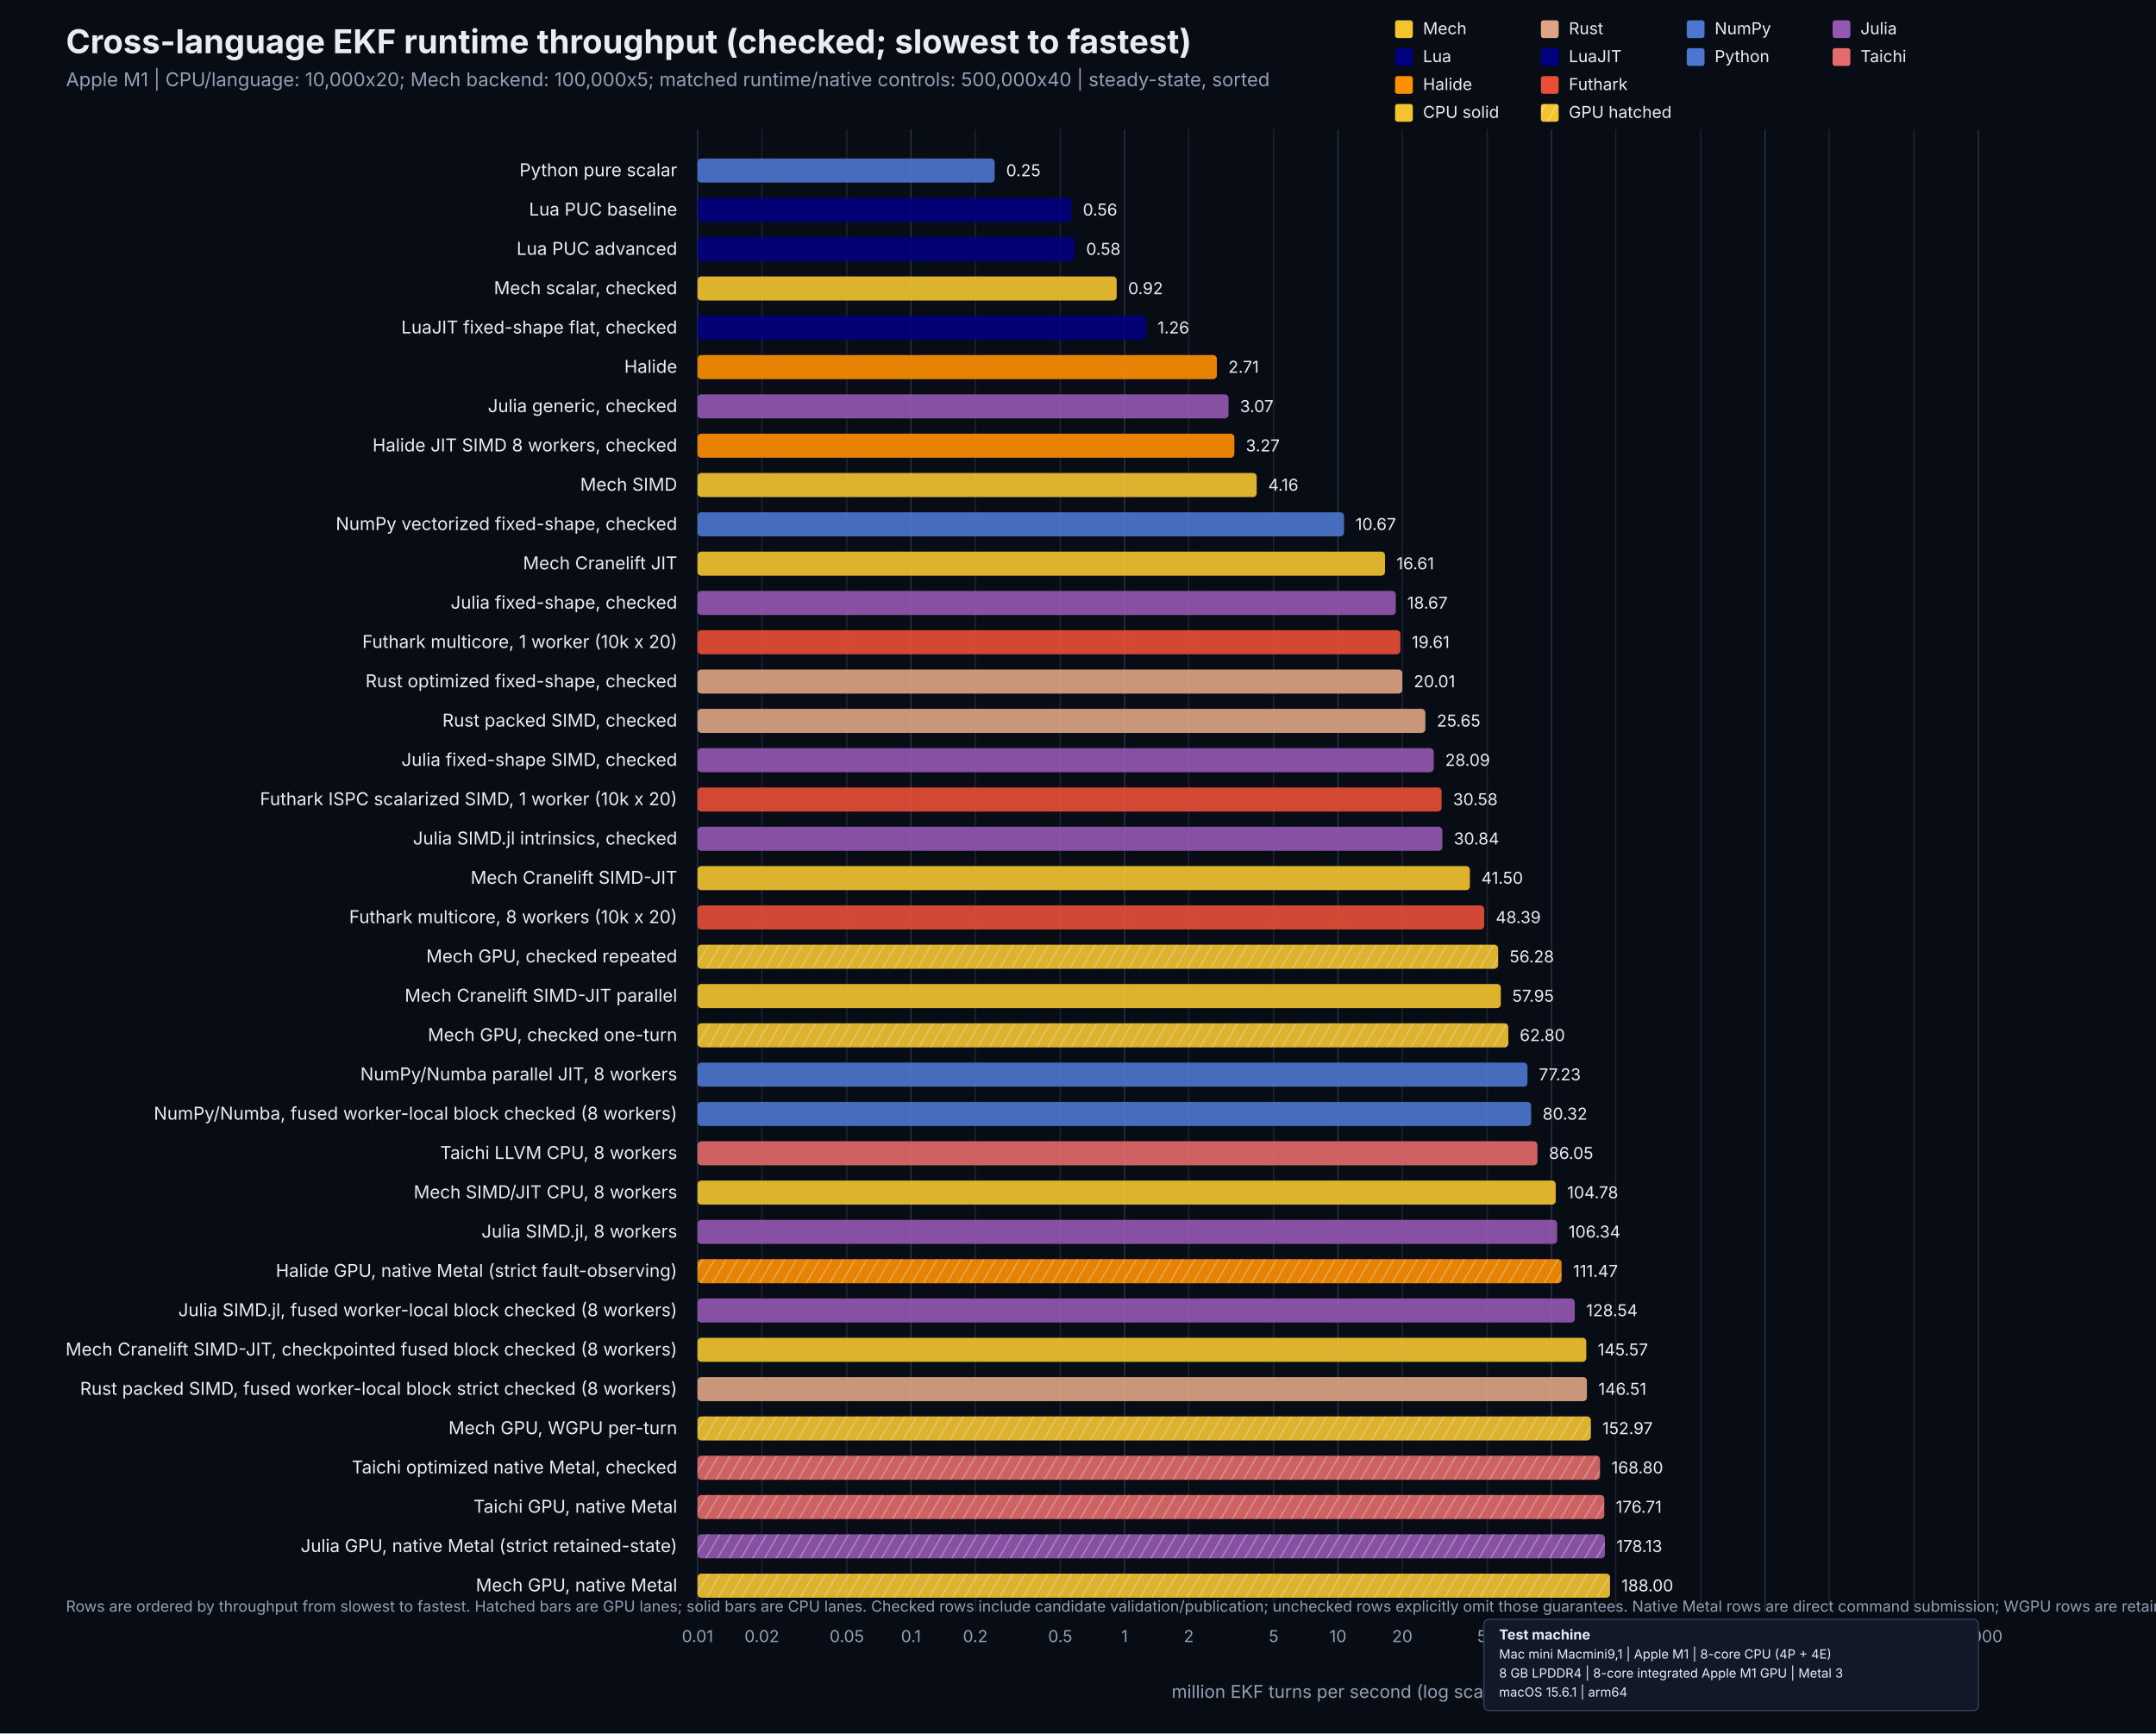
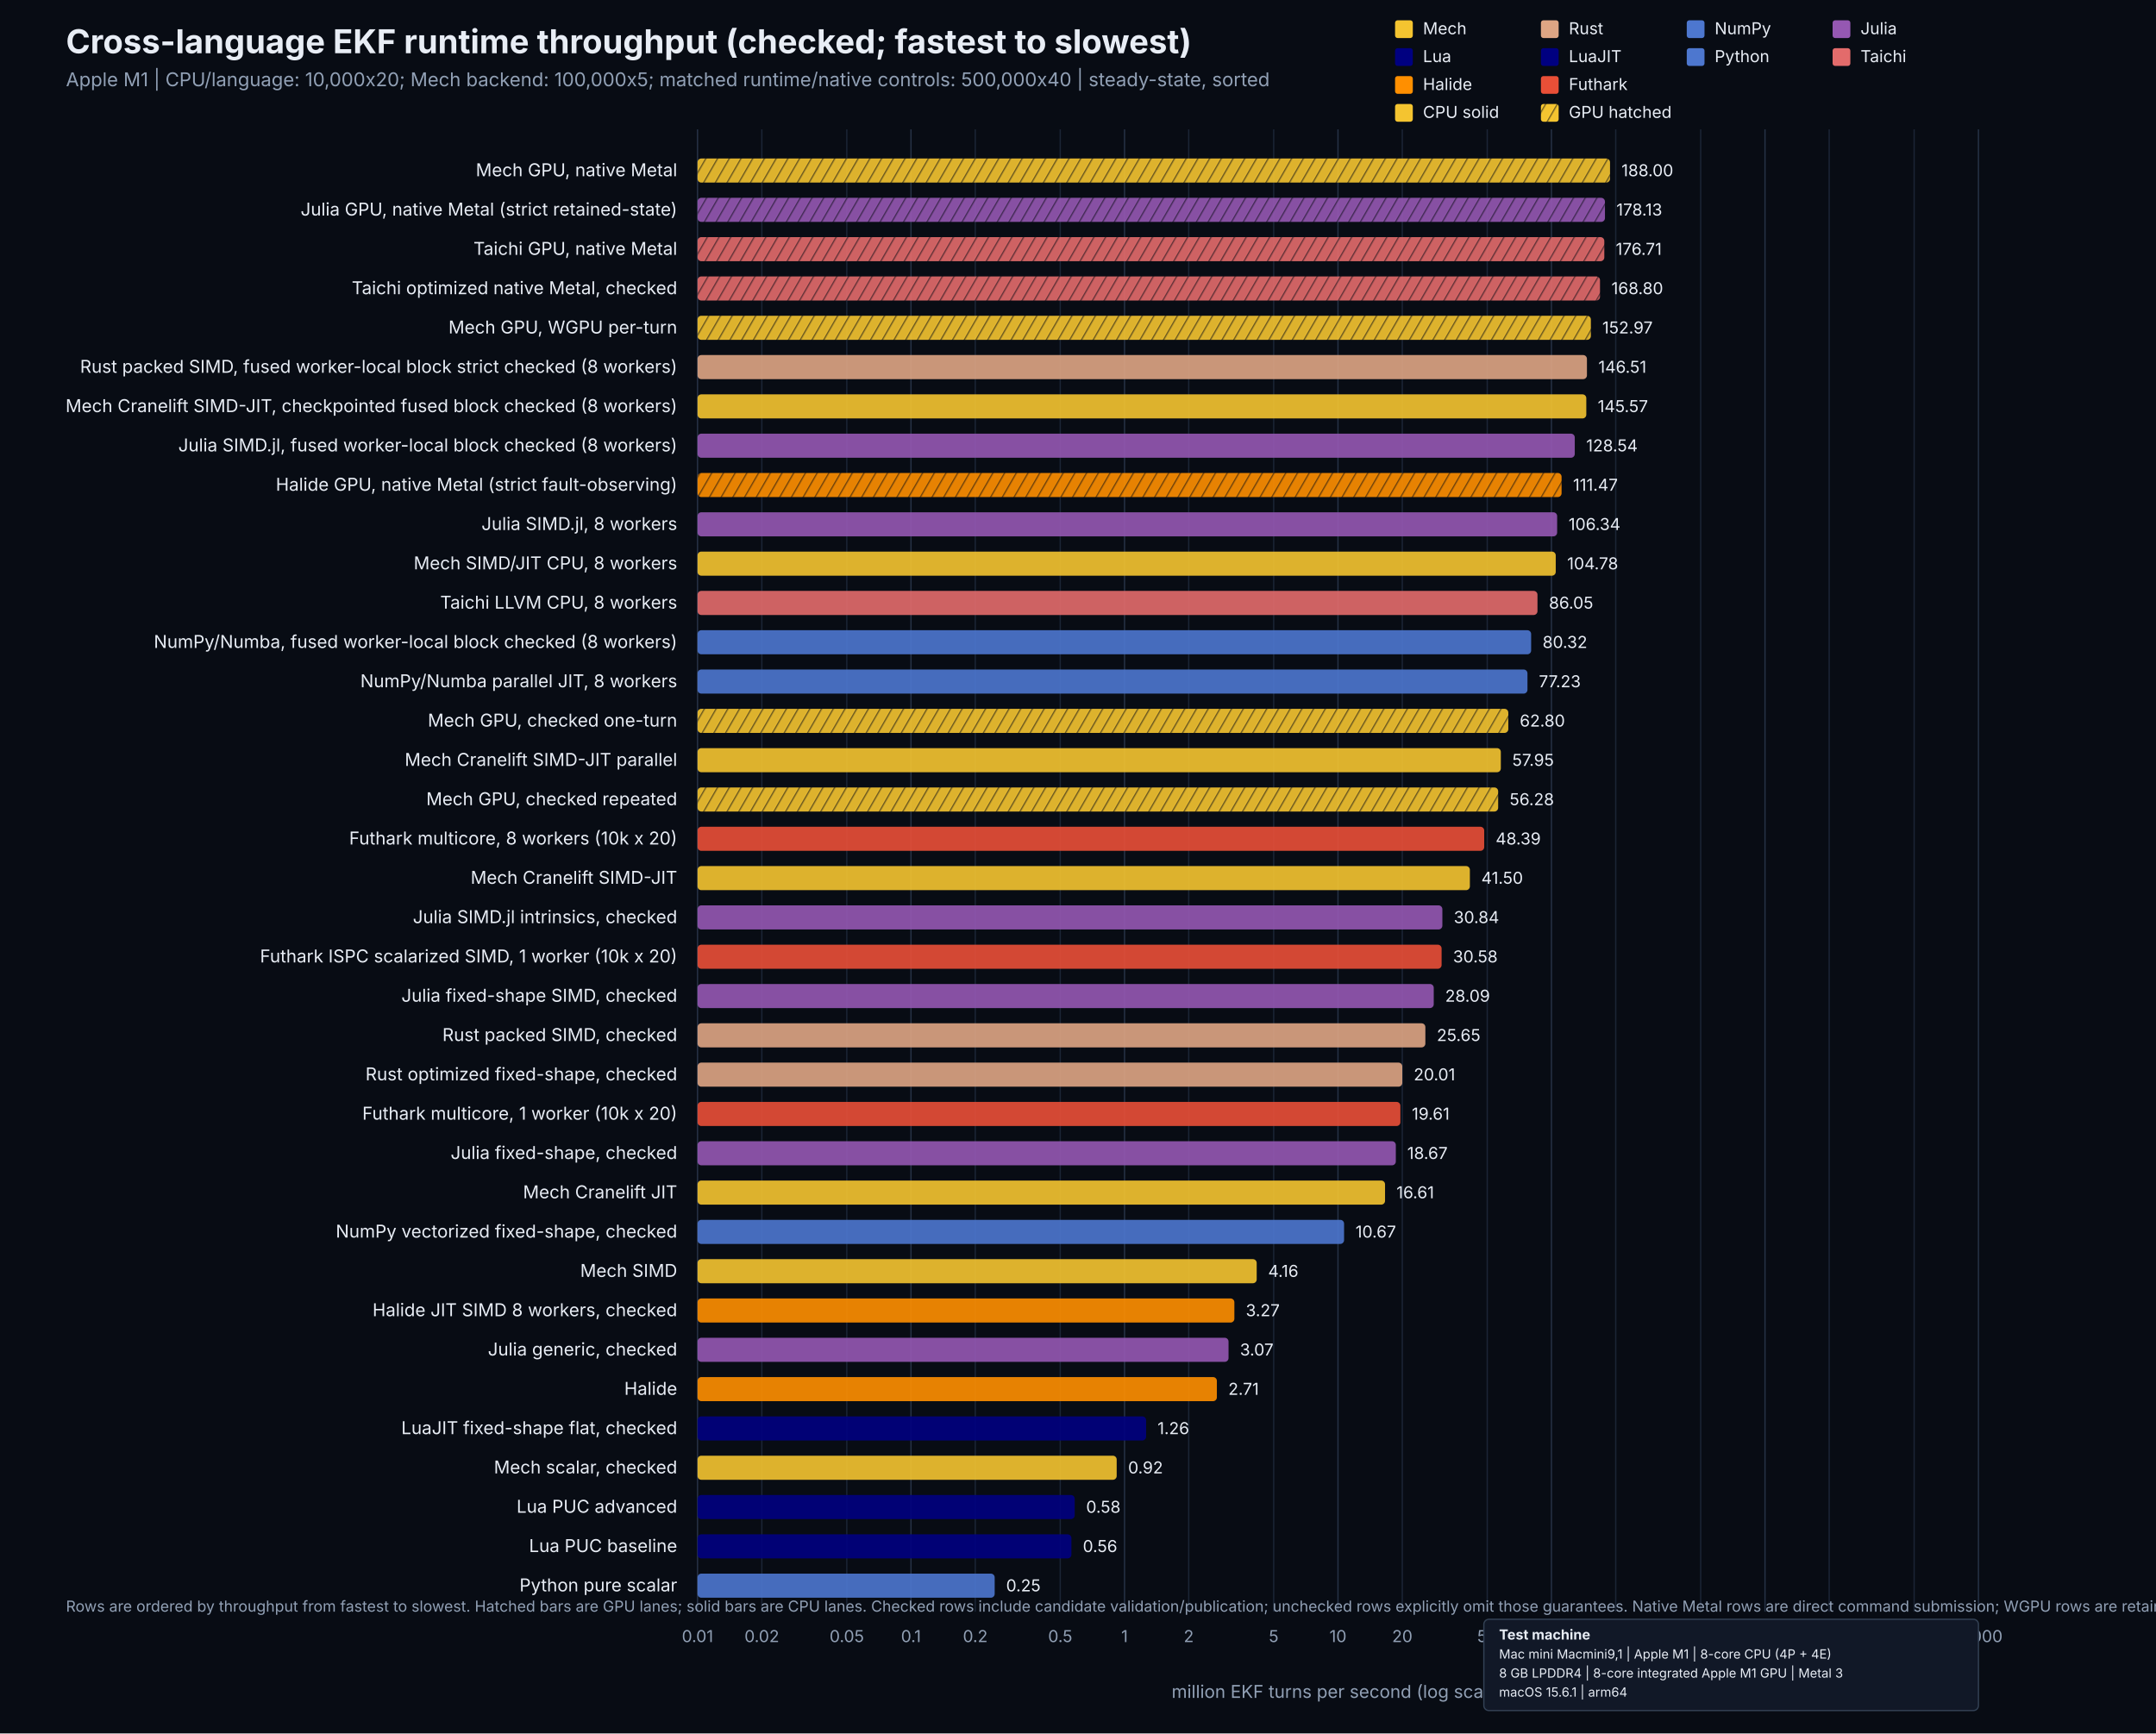
<svg xmlns="http://www.w3.org/2000/svg" width="1700" height="1367" viewBox="0 0 1700 1367">
  <rect width="100%" height="100%" fill="#080c14" />
  <defs>
    <pattern id="gpu-mech" width="8" height="8" patternUnits="userSpaceOnUse" patternTransform="rotate(30)">
      <rect width="8" height="8" fill="#f4c430" />
-       <path d="M0 0V8" stroke="#ffffff" stroke-opacity="0.38" stroke-width="2" />
+       <path d="M0 0V8" stroke="#080c14" stroke-opacity="0.52" stroke-width="2" />
    </pattern>
    <pattern id="gpu-rust" width="8" height="8" patternUnits="userSpaceOnUse" patternTransform="rotate(30)">
      <rect width="8" height="8" fill="#dea584" />
-       <path d="M0 0V8" stroke="#ffffff" stroke-opacity="0.38" stroke-width="2" />
+       <path d="M0 0V8" stroke="#080c14" stroke-opacity="0.52" stroke-width="2" />
    </pattern>
    <pattern id="gpu-numpy" width="8" height="8" patternUnits="userSpaceOnUse" patternTransform="rotate(30)">
      <rect width="8" height="8" fill="#4d77cf" />
-       <path d="M0 0V8" stroke="#ffffff" stroke-opacity="0.38" stroke-width="2" />
+       <path d="M0 0V8" stroke="#080c14" stroke-opacity="0.52" stroke-width="2" />
    </pattern>
    <pattern id="gpu-julia" width="8" height="8" patternUnits="userSpaceOnUse" patternTransform="rotate(30)">
      <rect width="8" height="8" fill="#9558b2" />
-       <path d="M0 0V8" stroke="#ffffff" stroke-opacity="0.38" stroke-width="2" />
+       <path d="M0 0V8" stroke="#080c14" stroke-opacity="0.52" stroke-width="2" />
    </pattern>
    <pattern id="gpu-lua" width="8" height="8" patternUnits="userSpaceOnUse" patternTransform="rotate(30)">
      <rect width="8" height="8" fill="#000080" />
-       <path d="M0 0V8" stroke="#ffffff" stroke-opacity="0.38" stroke-width="2" />
+       <path d="M0 0V8" stroke="#080c14" stroke-opacity="0.52" stroke-width="2" />
    </pattern>
    <pattern id="gpu-luajit" width="8" height="8" patternUnits="userSpaceOnUse" patternTransform="rotate(30)">
      <rect width="8" height="8" fill="#000080" />
-       <path d="M0 0V8" stroke="#ffffff" stroke-opacity="0.38" stroke-width="2" />
+       <path d="M0 0V8" stroke="#080c14" stroke-opacity="0.52" stroke-width="2" />
    </pattern>
    <pattern id="gpu-python" width="8" height="8" patternUnits="userSpaceOnUse" patternTransform="rotate(30)">
      <rect width="8" height="8" fill="#4d77cf" />
-       <path d="M0 0V8" stroke="#ffffff" stroke-opacity="0.38" stroke-width="2" />
+       <path d="M0 0V8" stroke="#080c14" stroke-opacity="0.52" stroke-width="2" />
    </pattern>
    <pattern id="gpu-taichi" width="8" height="8" patternUnits="userSpaceOnUse" patternTransform="rotate(30)">
      <rect width="8" height="8" fill="#e36b6b" />
-       <path d="M0 0V8" stroke="#ffffff" stroke-opacity="0.38" stroke-width="2" />
+       <path d="M0 0V8" stroke="#080c14" stroke-opacity="0.52" stroke-width="2" />
    </pattern>
    <pattern id="gpu-halide" width="8" height="8" patternUnits="userSpaceOnUse" patternTransform="rotate(30)">
      <rect width="8" height="8" fill="#ff8f00" />
-       <path d="M0 0V8" stroke="#ffffff" stroke-opacity="0.38" stroke-width="2" />
+       <path d="M0 0V8" stroke="#080c14" stroke-opacity="0.52" stroke-width="2" />
    </pattern>
    <pattern id="gpu-futhark" width="8" height="8" patternUnits="userSpaceOnUse" patternTransform="rotate(30)">
      <rect width="8" height="8" fill="#e94f37" />
-       <path d="M0 0V8" stroke="#ffffff" stroke-opacity="0.38" stroke-width="2" />
+       <path d="M0 0V8" stroke="#080c14" stroke-opacity="0.52" stroke-width="2" />
    </pattern>
  </defs>
  <style>text{font-family:-apple-system,BlinkMacSystemFont,"Segoe UI",sans-serif;fill:#e8edf5} .muted{fill:#91a0b5} .grid{stroke:#263246;stroke-width:1} .minor-grid{stroke:#1b2536;stroke-width:1} .axis{fill:#91a0b5;font-size:13px} .label{font-size:14px} .value{font-size:13px;font-variant-numeric:tabular-nums}</style>
-   <text x="52" y="42" font-size="26" font-weight="700">Cross-language EKF runtime throughput (checked; slowest to fastest)</text>
+   <text x="52" y="42" font-size="26" font-weight="700">Cross-language EKF runtime throughput (checked; fastest to slowest)</text>
  <text x="52" y="68" class="muted" font-size="15">Apple M1 | CPU/language: 10,000x20; Mech backend: 100,000x5; matched runtime/native controls: 500,000x40 | steady-state, sorted</text>
  <line x1="550.0" y1="102" x2="550.0" y2="1271" class="grid" />
  <text x="550.0" y="1295" text-anchor="middle" class="axis">0.01</text>
  <line x1="600.7" y1="102" x2="600.7" y2="1271" class="minor-grid" />
  <text x="600.7" y="1295" text-anchor="middle" class="axis">0.02</text>
  <line x1="667.7" y1="102" x2="667.7" y2="1271" class="minor-grid" />
  <text x="667.7" y="1295" text-anchor="middle" class="axis">0.05</text>
  <line x1="718.3" y1="102" x2="718.3" y2="1271" class="grid" />
  <text x="718.3" y="1295" text-anchor="middle" class="axis">0.1</text>
  <line x1="769.0" y1="102" x2="769.0" y2="1271" class="minor-grid" />
  <text x="769.0" y="1295" text-anchor="middle" class="axis">0.2</text>
  <line x1="836.0" y1="102" x2="836.0" y2="1271" class="minor-grid" />
  <text x="836.0" y="1295" text-anchor="middle" class="axis">0.5</text>
  <line x1="886.7" y1="102" x2="886.7" y2="1271" class="grid" />
  <text x="886.7" y="1295" text-anchor="middle" class="axis">1</text>
  <line x1="937.3" y1="102" x2="937.3" y2="1271" class="minor-grid" />
  <text x="937.3" y="1295" text-anchor="middle" class="axis">2</text>
  <line x1="1004.3" y1="102" x2="1004.3" y2="1271" class="minor-grid" />
  <text x="1004.3" y="1295" text-anchor="middle" class="axis">5</text>
  <line x1="1055.0" y1="102" x2="1055.0" y2="1271" class="grid" />
  <text x="1055.0" y="1295" text-anchor="middle" class="axis">10</text>
  <line x1="1105.7" y1="102" x2="1105.7" y2="1271" class="minor-grid" />
  <text x="1105.7" y="1295" text-anchor="middle" class="axis">20</text>
  <line x1="1172.7" y1="102" x2="1172.7" y2="1271" class="minor-grid" />
  <text x="1172.7" y="1295" text-anchor="middle" class="axis">50</text>
  <line x1="1223.3" y1="102" x2="1223.3" y2="1271" class="grid" />
  <text x="1223.3" y="1295" text-anchor="middle" class="axis">100</text>
  <line x1="1274.0" y1="102" x2="1274.0" y2="1271" class="minor-grid" />
  <text x="1274.0" y="1295" text-anchor="middle" class="axis">200</text>
  <line x1="1341.0" y1="102" x2="1341.0" y2="1271" class="minor-grid" />
  <text x="1341.0" y="1295" text-anchor="middle" class="axis">500</text>
  <line x1="1391.7" y1="102" x2="1391.7" y2="1271" class="grid" />
  <text x="1391.7" y="1295" text-anchor="middle" class="axis">1000</text>
  <line x1="1442.3" y1="102" x2="1442.3" y2="1271" class="minor-grid" />
  <text x="1442.3" y="1295" text-anchor="middle" class="axis">2000</text>
  <line x1="1509.3" y1="102" x2="1509.3" y2="1271" class="minor-grid" />
  <text x="1509.3" y="1295" text-anchor="middle" class="axis">5000</text>
  <line x1="1560.0" y1="102" x2="1560.0" y2="1271" class="grid" />
  <text x="1560.0" y="1295" text-anchor="middle" class="axis">10000</text>
  <text x="1055.0" y="1339" text-anchor="middle" class="muted" font-size="14">million EKF turns per second (log scale)</text>
  <rect x="1100" y="16" width="14" height="14" rx="2" fill="#f4c430" />
  <text x="1122" y="27" font-size="13">Mech</text>
  <rect x="1215" y="16" width="14" height="14" rx="2" fill="#dea584" />
  <text x="1237" y="27" font-size="13">Rust</text>
  <rect x="1330" y="16" width="14" height="14" rx="2" fill="#4d77cf" />
  <text x="1352" y="27" font-size="13">NumPy</text>
  <rect x="1445" y="16" width="14" height="14" rx="2" fill="#9558b2" />
  <text x="1467" y="27" font-size="13">Julia</text>
  <rect x="1100" y="38" width="14" height="14" rx="2" fill="#000080" />
  <text x="1122" y="49" font-size="13">Lua</text>
  <rect x="1215" y="38" width="14" height="14" rx="2" fill="#000080" />
  <text x="1237" y="49" font-size="13">LuaJIT</text>
  <rect x="1330" y="38" width="14" height="14" rx="2" fill="#4d77cf" />
  <text x="1352" y="49" font-size="13">Python</text>
  <rect x="1445" y="38" width="14" height="14" rx="2" fill="#e36b6b" />
  <text x="1467" y="49" font-size="13">Taichi</text>
  <rect x="1100" y="60" width="14" height="14" rx="2" fill="#ff8f00" />
  <text x="1122" y="71" font-size="13">Halide</text>
  <rect x="1215" y="60" width="14" height="14" rx="2" fill="#e94f37" />
  <text x="1237" y="71" font-size="13">Futhark</text>
  <rect x="1100" y="82" width="14" height="14" rx="2" fill="#f4c430" />
  <text x="1122" y="93" font-size="13">CPU solid</text>
  <rect x="1215" y="82" width="14" height="14" rx="2" fill="url(#gpu-mech)" />
  <text x="1237" y="93" font-size="13">GPU hatched</text>
-   <text x="534" y="139" text-anchor="end" class="label">Python pure scalar</text>
-   <rect x="550" y="125" width="234.3" height="19" rx="3" fill="#4d77cf" opacity="0.9" />
-   <text x="793.3" y="139" class="value">0.25</text>
-   <text x="534" y="170" text-anchor="end" class="label">Lua PUC baseline</text>
-   <rect x="550" y="156" width="294.8" height="19" rx="3" fill="#000080" opacity="0.9" />
-   <text x="853.8" y="170" class="value">0.56</text>
-   <text x="534" y="201" text-anchor="end" class="label">Lua PUC advanced</text>
-   <rect x="550" y="187" width="297.4" height="19" rx="3" fill="#000080" opacity="0.9" />
-   <text x="856.4" y="201" class="value">0.58</text>
-   <text x="534" y="232" text-anchor="end" class="label">Mech scalar, checked</text>
-   <rect x="550" y="218" width="330.5" height="19" rx="3" fill="#f4c430" opacity="0.9" />
-   <text x="889.5" y="232" class="value">0.92</text>
-   <text x="534" y="263" text-anchor="end" class="label">LuaJIT fixed-shape flat, checked</text>
-   <rect x="550" y="249" width="353.7" height="19" rx="3" fill="#000080" opacity="0.9" />
-   <text x="912.7" y="263" class="value">1.26</text>
-   <text x="534" y="294" text-anchor="end" class="label">Halide</text>
-   <rect x="550" y="280" width="409.5" height="19" rx="3" fill="#ff8f00" opacity="0.9" />
-   <text x="968.5" y="294" class="value">2.71</text>
-   <text x="534" y="325" text-anchor="end" class="label">Julia generic, checked</text>
-   <rect x="550" y="311" width="418.7" height="19" rx="3" fill="#9558b2" opacity="0.9" />
-   <text x="977.7" y="325" class="value">3.07</text>
-   <text x="534" y="356" text-anchor="end" class="label">Halide JIT SIMD 8 workers, checked</text>
-   <rect x="550" y="342" width="423.3" height="19" rx="3" fill="#ff8f00" opacity="0.9" />
-   <text x="982.3" y="356" class="value">3.27</text>
-   <text x="534" y="387" text-anchor="end" class="label">Mech SIMD</text>
-   <rect x="550" y="373" width="440.9" height="19" rx="3" fill="#f4c430" opacity="0.9" />
-   <text x="999.9" y="387" class="value">4.16</text>
-   <text x="534" y="418" text-anchor="end" class="label">NumPy vectorized fixed-shape, checked</text>
-   <rect x="550" y="404" width="509.8" height="19" rx="3" fill="#4d77cf" opacity="0.9" />
-   <text x="1068.8" y="418" class="value">10.67</text>
-   <text x="534" y="449" text-anchor="end" class="label">Mech Cranelift JIT</text>
-   <rect x="550" y="435" width="542.1" height="19" rx="3" fill="#f4c430" opacity="0.9" />
-   <text x="1101.1" y="449" class="value">16.61</text>
-   <text x="534" y="480" text-anchor="end" class="label">Julia fixed-shape, checked</text>
-   <rect x="550" y="466" width="550.6" height="19" rx="3" fill="#9558b2" opacity="0.9" />
-   <text x="1109.6" y="480" class="value">18.67</text>
-   <text x="534" y="511" text-anchor="end" class="label">Futhark multicore, 1 worker (10k x 20)</text>
-   <rect x="550" y="497" width="554.2" height="19" rx="3" fill="#e94f37" opacity="0.9" />
-   <text x="1113.2" y="511" class="value">19.61</text>
-   <text x="534" y="542" text-anchor="end" class="label">Rust optimized fixed-shape, checked</text>
-   <rect x="550" y="528" width="555.7" height="19" rx="3" fill="#dea584" opacity="0.9" />
-   <text x="1114.7" y="542" class="value">20.01</text>
-   <text x="534" y="573" text-anchor="end" class="label">Rust packed SIMD, checked</text>
-   <rect x="550" y="559" width="573.9" height="19" rx="3" fill="#dea584" opacity="0.9" />
-   <text x="1132.9" y="573" class="value">25.65</text>
-   <text x="534" y="604" text-anchor="end" class="label">Julia fixed-shape SIMD, checked</text>
-   <rect x="550" y="590" width="580.5" height="19" rx="3" fill="#9558b2" opacity="0.9" />
-   <text x="1139.5" y="604" class="value">28.09</text>
-   <text x="534" y="635" text-anchor="end" class="label">Futhark ISPC scalarized SIMD, 1 worker (10k x 20)</text>
-   <rect x="550" y="621" width="586.7" height="19" rx="3" fill="#e94f37" opacity="0.9" />
-   <text x="1145.7" y="635" class="value">30.58</text>
-   <text x="534" y="666" text-anchor="end" class="label">Julia SIMD.jl intrinsics, checked</text>
-   <rect x="550" y="652" width="587.3" height="19" rx="3" fill="#9558b2" opacity="0.9" />
-   <text x="1146.3" y="666" class="value">30.84</text>
+   <text x="534" y="139" text-anchor="end" class="label">Mech GPU, native Metal</text>
+   <rect x="550" y="125" width="719.5" height="19" rx="3" fill="url(#gpu-mech)" opacity="0.9" />
+   <text x="1278.5" y="139" class="value">188.00</text>
+   <text x="534" y="170" text-anchor="end" class="label">Julia GPU, native Metal (strict retained-state)</text>
+   <rect x="550" y="156" width="715.5" height="19" rx="3" fill="url(#gpu-julia)" opacity="0.9" />
+   <text x="1274.5" y="170" class="value">178.13</text>
+   <text x="534" y="201" text-anchor="end" class="label">Taichi GPU, native Metal</text>
+   <rect x="550" y="187" width="715.0" height="19" rx="3" fill="url(#gpu-taichi)" opacity="0.9" />
+   <text x="1274.0" y="201" class="value">176.71</text>
+   <text x="534" y="232" text-anchor="end" class="label">Taichi optimized native Metal, checked</text>
+   <rect x="550" y="218" width="711.6" height="19" rx="3" fill="url(#gpu-taichi)" opacity="0.9" />
+   <text x="1270.6" y="232" class="value">168.80</text>
+   <text x="534" y="263" text-anchor="end" class="label">Mech GPU, WGPU per-turn</text>
+   <rect x="550" y="249" width="704.4" height="19" rx="3" fill="url(#gpu-mech)" opacity="0.9" />
+   <text x="1263.4" y="263" class="value">152.97</text>
+   <text x="534" y="294" text-anchor="end" class="label">Rust packed SIMD, fused worker-local block strict checked (8 workers)</text>
+   <rect x="550" y="280" width="701.3" height="19" rx="3" fill="#dea584" opacity="0.9" />
+   <text x="1260.3" y="294" class="value">146.51</text>
+   <text x="534" y="325" text-anchor="end" class="label">Mech Cranelift SIMD-JIT, checkpointed fused block checked (8 workers)</text>
+   <rect x="550" y="311" width="700.8" height="19" rx="3" fill="#f4c430" opacity="0.9" />
+   <text x="1259.8" y="325" class="value">145.57</text>
+   <text x="534" y="356" text-anchor="end" class="label">Julia SIMD.jl, fused worker-local block checked (8 workers)</text>
+   <rect x="550" y="342" width="691.7" height="19" rx="3" fill="#9558b2" opacity="0.9" />
+   <text x="1250.7" y="356" class="value">128.54</text>
+   <text x="534" y="387" text-anchor="end" class="label">Halide GPU, native Metal (strict fault-observing)</text>
+   <rect x="550" y="373" width="681.3" height="19" rx="3" fill="url(#gpu-halide)" opacity="0.9" />
+   <text x="1240.3" y="387" class="value">111.47</text>
+   <text x="534" y="418" text-anchor="end" class="label">Julia SIMD.jl, 8 workers</text>
+   <rect x="550" y="404" width="677.8" height="19" rx="3" fill="#9558b2" opacity="0.9" />
+   <text x="1236.8" y="418" class="value">106.34</text>
+   <text x="534" y="449" text-anchor="end" class="label">Mech SIMD/JIT CPU, 8 workers</text>
+   <rect x="550" y="435" width="676.7" height="19" rx="3" fill="#f4c430" opacity="0.9" />
+   <text x="1235.7" y="449" class="value">104.78</text>
+   <text x="534" y="480" text-anchor="end" class="label">Taichi LLVM CPU, 8 workers</text>
+   <rect x="550" y="466" width="662.3" height="19" rx="3" fill="#e36b6b" opacity="0.9" />
+   <text x="1221.3" y="480" class="value">86.05</text>
+   <text x="534" y="511" text-anchor="end" class="label">NumPy/Numba, fused worker-local block checked (8 workers)</text>
+   <rect x="550" y="497" width="657.3" height="19" rx="3" fill="#4d77cf" opacity="0.9" />
+   <text x="1216.3" y="511" class="value">80.32</text>
+   <text x="534" y="542" text-anchor="end" class="label">NumPy/Numba parallel JIT, 8 workers</text>
+   <rect x="550" y="528" width="654.4" height="19" rx="3" fill="#4d77cf" opacity="0.9" />
+   <text x="1213.4" y="542" class="value">77.23</text>
+   <text x="534" y="573" text-anchor="end" class="label">Mech GPU, checked one-turn</text>
+   <rect x="550" y="559" width="639.3" height="19" rx="3" fill="url(#gpu-mech)" opacity="0.9" />
+   <text x="1198.3" y="573" class="value">62.80</text>
+   <text x="534" y="604" text-anchor="end" class="label">Mech Cranelift SIMD-JIT parallel</text>
+   <rect x="550" y="590" width="633.4" height="19" rx="3" fill="#f4c430" opacity="0.9" />
+   <text x="1192.4" y="604" class="value">57.95</text>
+   <text x="534" y="635" text-anchor="end" class="label">Mech GPU, checked repeated</text>
+   <rect x="550" y="621" width="631.3" height="19" rx="3" fill="url(#gpu-mech)" opacity="0.9" />
+   <text x="1190.3" y="635" class="value">56.28</text>
+   <text x="534" y="666" text-anchor="end" class="label">Futhark multicore, 8 workers (10k x 20)</text>
+   <rect x="550" y="652" width="620.3" height="19" rx="3" fill="#e94f37" opacity="0.9" />
+   <text x="1179.3" y="666" class="value">48.39</text>
  <text x="534" y="697" text-anchor="end" class="label">Mech Cranelift SIMD-JIT</text>
  <rect x="550" y="683" width="609.0" height="19" rx="3" fill="#f4c430" opacity="0.9" />
  <text x="1168.0" y="697" class="value">41.50</text>
-   <text x="534" y="728" text-anchor="end" class="label">Futhark multicore, 8 workers (10k x 20)</text>
-   <rect x="550" y="714" width="620.3" height="19" rx="3" fill="#e94f37" opacity="0.9" />
-   <text x="1179.3" y="728" class="value">48.39</text>
-   <text x="534" y="759" text-anchor="end" class="label">Mech GPU, checked repeated</text>
-   <rect x="550" y="745" width="631.3" height="19" rx="3" fill="url(#gpu-mech)" opacity="0.9" />
-   <text x="1190.3" y="759" class="value">56.28</text>
-   <text x="534" y="790" text-anchor="end" class="label">Mech Cranelift SIMD-JIT parallel</text>
-   <rect x="550" y="776" width="633.4" height="19" rx="3" fill="#f4c430" opacity="0.9" />
-   <text x="1192.4" y="790" class="value">57.95</text>
-   <text x="534" y="821" text-anchor="end" class="label">Mech GPU, checked one-turn</text>
-   <rect x="550" y="807" width="639.3" height="19" rx="3" fill="url(#gpu-mech)" opacity="0.9" />
-   <text x="1198.3" y="821" class="value">62.80</text>
-   <text x="534" y="852" text-anchor="end" class="label">NumPy/Numba parallel JIT, 8 workers</text>
-   <rect x="550" y="838" width="654.4" height="19" rx="3" fill="#4d77cf" opacity="0.9" />
-   <text x="1213.4" y="852" class="value">77.23</text>
-   <text x="534" y="883" text-anchor="end" class="label">NumPy/Numba, fused worker-local block checked (8 workers)</text>
-   <rect x="550" y="869" width="657.3" height="19" rx="3" fill="#4d77cf" opacity="0.9" />
-   <text x="1216.3" y="883" class="value">80.32</text>
-   <text x="534" y="914" text-anchor="end" class="label">Taichi LLVM CPU, 8 workers</text>
-   <rect x="550" y="900" width="662.3" height="19" rx="3" fill="#e36b6b" opacity="0.9" />
-   <text x="1221.3" y="914" class="value">86.05</text>
-   <text x="534" y="945" text-anchor="end" class="label">Mech SIMD/JIT CPU, 8 workers</text>
-   <rect x="550" y="931" width="676.7" height="19" rx="3" fill="#f4c430" opacity="0.9" />
-   <text x="1235.7" y="945" class="value">104.78</text>
-   <text x="534" y="976" text-anchor="end" class="label">Julia SIMD.jl, 8 workers</text>
-   <rect x="550" y="962" width="677.8" height="19" rx="3" fill="#9558b2" opacity="0.9" />
-   <text x="1236.8" y="976" class="value">106.34</text>
-   <text x="534" y="1007" text-anchor="end" class="label">Halide GPU, native Metal (strict fault-observing)</text>
-   <rect x="550" y="993" width="681.3" height="19" rx="3" fill="url(#gpu-halide)" opacity="0.9" />
-   <text x="1240.3" y="1007" class="value">111.47</text>
-   <text x="534" y="1038" text-anchor="end" class="label">Julia SIMD.jl, fused worker-local block checked (8 workers)</text>
-   <rect x="550" y="1024" width="691.7" height="19" rx="3" fill="#9558b2" opacity="0.9" />
-   <text x="1250.7" y="1038" class="value">128.54</text>
-   <text x="534" y="1069" text-anchor="end" class="label">Mech Cranelift SIMD-JIT, checkpointed fused block checked (8 workers)</text>
-   <rect x="550" y="1055" width="700.8" height="19" rx="3" fill="#f4c430" opacity="0.9" />
-   <text x="1259.8" y="1069" class="value">145.57</text>
-   <text x="534" y="1100" text-anchor="end" class="label">Rust packed SIMD, fused worker-local block strict checked (8 workers)</text>
-   <rect x="550" y="1086" width="701.3" height="19" rx="3" fill="#dea584" opacity="0.9" />
-   <text x="1260.3" y="1100" class="value">146.51</text>
-   <text x="534" y="1131" text-anchor="end" class="label">Mech GPU, WGPU per-turn</text>
-   <rect x="550" y="1117" width="704.4" height="19" rx="3" fill="url(#gpu-mech)" opacity="0.9" />
-   <text x="1263.4" y="1131" class="value">152.97</text>
-   <text x="534" y="1162" text-anchor="end" class="label">Taichi optimized native Metal, checked</text>
-   <rect x="550" y="1148" width="711.6" height="19" rx="3" fill="url(#gpu-taichi)" opacity="0.9" />
-   <text x="1270.6" y="1162" class="value">168.80</text>
-   <text x="534" y="1193" text-anchor="end" class="label">Taichi GPU, native Metal</text>
-   <rect x="550" y="1179" width="715.0" height="19" rx="3" fill="url(#gpu-taichi)" opacity="0.9" />
-   <text x="1274.0" y="1193" class="value">176.71</text>
-   <text x="534" y="1224" text-anchor="end" class="label">Julia GPU, native Metal (strict retained-state)</text>
-   <rect x="550" y="1210" width="715.5" height="19" rx="3" fill="url(#gpu-julia)" opacity="0.9" />
-   <text x="1274.5" y="1224" class="value">178.13</text>
-   <text x="534" y="1255" text-anchor="end" class="label">Mech GPU, native Metal</text>
-   <rect x="550" y="1241" width="719.5" height="19" rx="3" fill="url(#gpu-mech)" opacity="0.9" />
-   <text x="1278.5" y="1255" class="value">188.00</text>
-   <text x="52" y="1271" class="muted" font-size="12">Rows are ordered by throughput from slowest to fastest. Hatched bars are GPU lanes; solid bars are CPU lanes. Checked rows include candidate validation/publication; unchecked rows explicitly omit those guarantees. Native Metal rows are direct command submission; WGPU rows are retained as a portable transport control. Futhark multicore rows show worker count explicitly; only the 1-worker row is a single-core comparison. Compilation, allocation, warmup, and final readback are excluded from the timed region.</text>
+   <text x="534" y="728" text-anchor="end" class="label">Julia SIMD.jl intrinsics, checked</text>
+   <rect x="550" y="714" width="587.3" height="19" rx="3" fill="#9558b2" opacity="0.9" />
+   <text x="1146.3" y="728" class="value">30.84</text>
+   <text x="534" y="759" text-anchor="end" class="label">Futhark ISPC scalarized SIMD, 1 worker (10k x 20)</text>
+   <rect x="550" y="745" width="586.7" height="19" rx="3" fill="#e94f37" opacity="0.9" />
+   <text x="1145.7" y="759" class="value">30.58</text>
+   <text x="534" y="790" text-anchor="end" class="label">Julia fixed-shape SIMD, checked</text>
+   <rect x="550" y="776" width="580.5" height="19" rx="3" fill="#9558b2" opacity="0.9" />
+   <text x="1139.5" y="790" class="value">28.09</text>
+   <text x="534" y="821" text-anchor="end" class="label">Rust packed SIMD, checked</text>
+   <rect x="550" y="807" width="573.9" height="19" rx="3" fill="#dea584" opacity="0.9" />
+   <text x="1132.9" y="821" class="value">25.65</text>
+   <text x="534" y="852" text-anchor="end" class="label">Rust optimized fixed-shape, checked</text>
+   <rect x="550" y="838" width="555.7" height="19" rx="3" fill="#dea584" opacity="0.9" />
+   <text x="1114.7" y="852" class="value">20.01</text>
+   <text x="534" y="883" text-anchor="end" class="label">Futhark multicore, 1 worker (10k x 20)</text>
+   <rect x="550" y="869" width="554.2" height="19" rx="3" fill="#e94f37" opacity="0.9" />
+   <text x="1113.2" y="883" class="value">19.61</text>
+   <text x="534" y="914" text-anchor="end" class="label">Julia fixed-shape, checked</text>
+   <rect x="550" y="900" width="550.6" height="19" rx="3" fill="#9558b2" opacity="0.9" />
+   <text x="1109.6" y="914" class="value">18.67</text>
+   <text x="534" y="945" text-anchor="end" class="label">Mech Cranelift JIT</text>
+   <rect x="550" y="931" width="542.1" height="19" rx="3" fill="#f4c430" opacity="0.9" />
+   <text x="1101.1" y="945" class="value">16.61</text>
+   <text x="534" y="976" text-anchor="end" class="label">NumPy vectorized fixed-shape, checked</text>
+   <rect x="550" y="962" width="509.8" height="19" rx="3" fill="#4d77cf" opacity="0.9" />
+   <text x="1068.8" y="976" class="value">10.67</text>
+   <text x="534" y="1007" text-anchor="end" class="label">Mech SIMD</text>
+   <rect x="550" y="993" width="440.9" height="19" rx="3" fill="#f4c430" opacity="0.9" />
+   <text x="999.9" y="1007" class="value">4.16</text>
+   <text x="534" y="1038" text-anchor="end" class="label">Halide JIT SIMD 8 workers, checked</text>
+   <rect x="550" y="1024" width="423.3" height="19" rx="3" fill="#ff8f00" opacity="0.9" />
+   <text x="982.3" y="1038" class="value">3.27</text>
+   <text x="534" y="1069" text-anchor="end" class="label">Julia generic, checked</text>
+   <rect x="550" y="1055" width="418.7" height="19" rx="3" fill="#9558b2" opacity="0.9" />
+   <text x="977.7" y="1069" class="value">3.07</text>
+   <text x="534" y="1100" text-anchor="end" class="label">Halide</text>
+   <rect x="550" y="1086" width="409.5" height="19" rx="3" fill="#ff8f00" opacity="0.9" />
+   <text x="968.5" y="1100" class="value">2.71</text>
+   <text x="534" y="1131" text-anchor="end" class="label">LuaJIT fixed-shape flat, checked</text>
+   <rect x="550" y="1117" width="353.7" height="19" rx="3" fill="#000080" opacity="0.9" />
+   <text x="912.7" y="1131" class="value">1.26</text>
+   <text x="534" y="1162" text-anchor="end" class="label">Mech scalar, checked</text>
+   <rect x="550" y="1148" width="330.5" height="19" rx="3" fill="#f4c430" opacity="0.9" />
+   <text x="889.5" y="1162" class="value">0.92</text>
+   <text x="534" y="1193" text-anchor="end" class="label">Lua PUC advanced</text>
+   <rect x="550" y="1179" width="297.4" height="19" rx="3" fill="#000080" opacity="0.9" />
+   <text x="856.4" y="1193" class="value">0.58</text>
+   <text x="534" y="1224" text-anchor="end" class="label">Lua PUC baseline</text>
+   <rect x="550" y="1210" width="294.8" height="19" rx="3" fill="#000080" opacity="0.9" />
+   <text x="853.8" y="1224" class="value">0.56</text>
+   <text x="534" y="1255" text-anchor="end" class="label">Python pure scalar</text>
+   <rect x="550" y="1241" width="234.3" height="19" rx="3" fill="#4d77cf" opacity="0.9" />
+   <text x="793.3" y="1255" class="value">0.25</text>
+   <text x="52" y="1271" class="muted" font-size="12">Rows are ordered by throughput from fastest to slowest. Hatched bars are GPU lanes; solid bars are CPU lanes. Checked rows include candidate validation/publication; unchecked rows explicitly omit those guarantees. Native Metal rows are direct command submission; WGPU rows are retained as a portable transport control. Futhark multicore rows show worker count explicitly; only the 1-worker row is a single-core comparison. Compilation, allocation, warmup, and final readback are excluded from the timed region.</text>
  <g aria-label="Test machine">
    <rect x="1170" y="1277" width="390" height="72" rx="4" fill="#111827" stroke="#334155" />
    <text x="1182" y="1293" fill="#e8edf5" font-size="11" font-weight="700">Test machine</text>
    <text x="1182" y="1308" fill="#91a0b5" font-size="10">Mac mini Macmini9,1 | Apple M1 | 8-core CPU (4P + 4E)</text>
    <text x="1182" y="1323" fill="#91a0b5" font-size="10">8 GB LPDDR4 | 8-core integrated Apple M1 GPU | Metal 3</text>
    <text x="1182" y="1338" fill="#91a0b5" font-size="10">macOS 15.6.1 | arm64</text>
  </g>
</svg>
